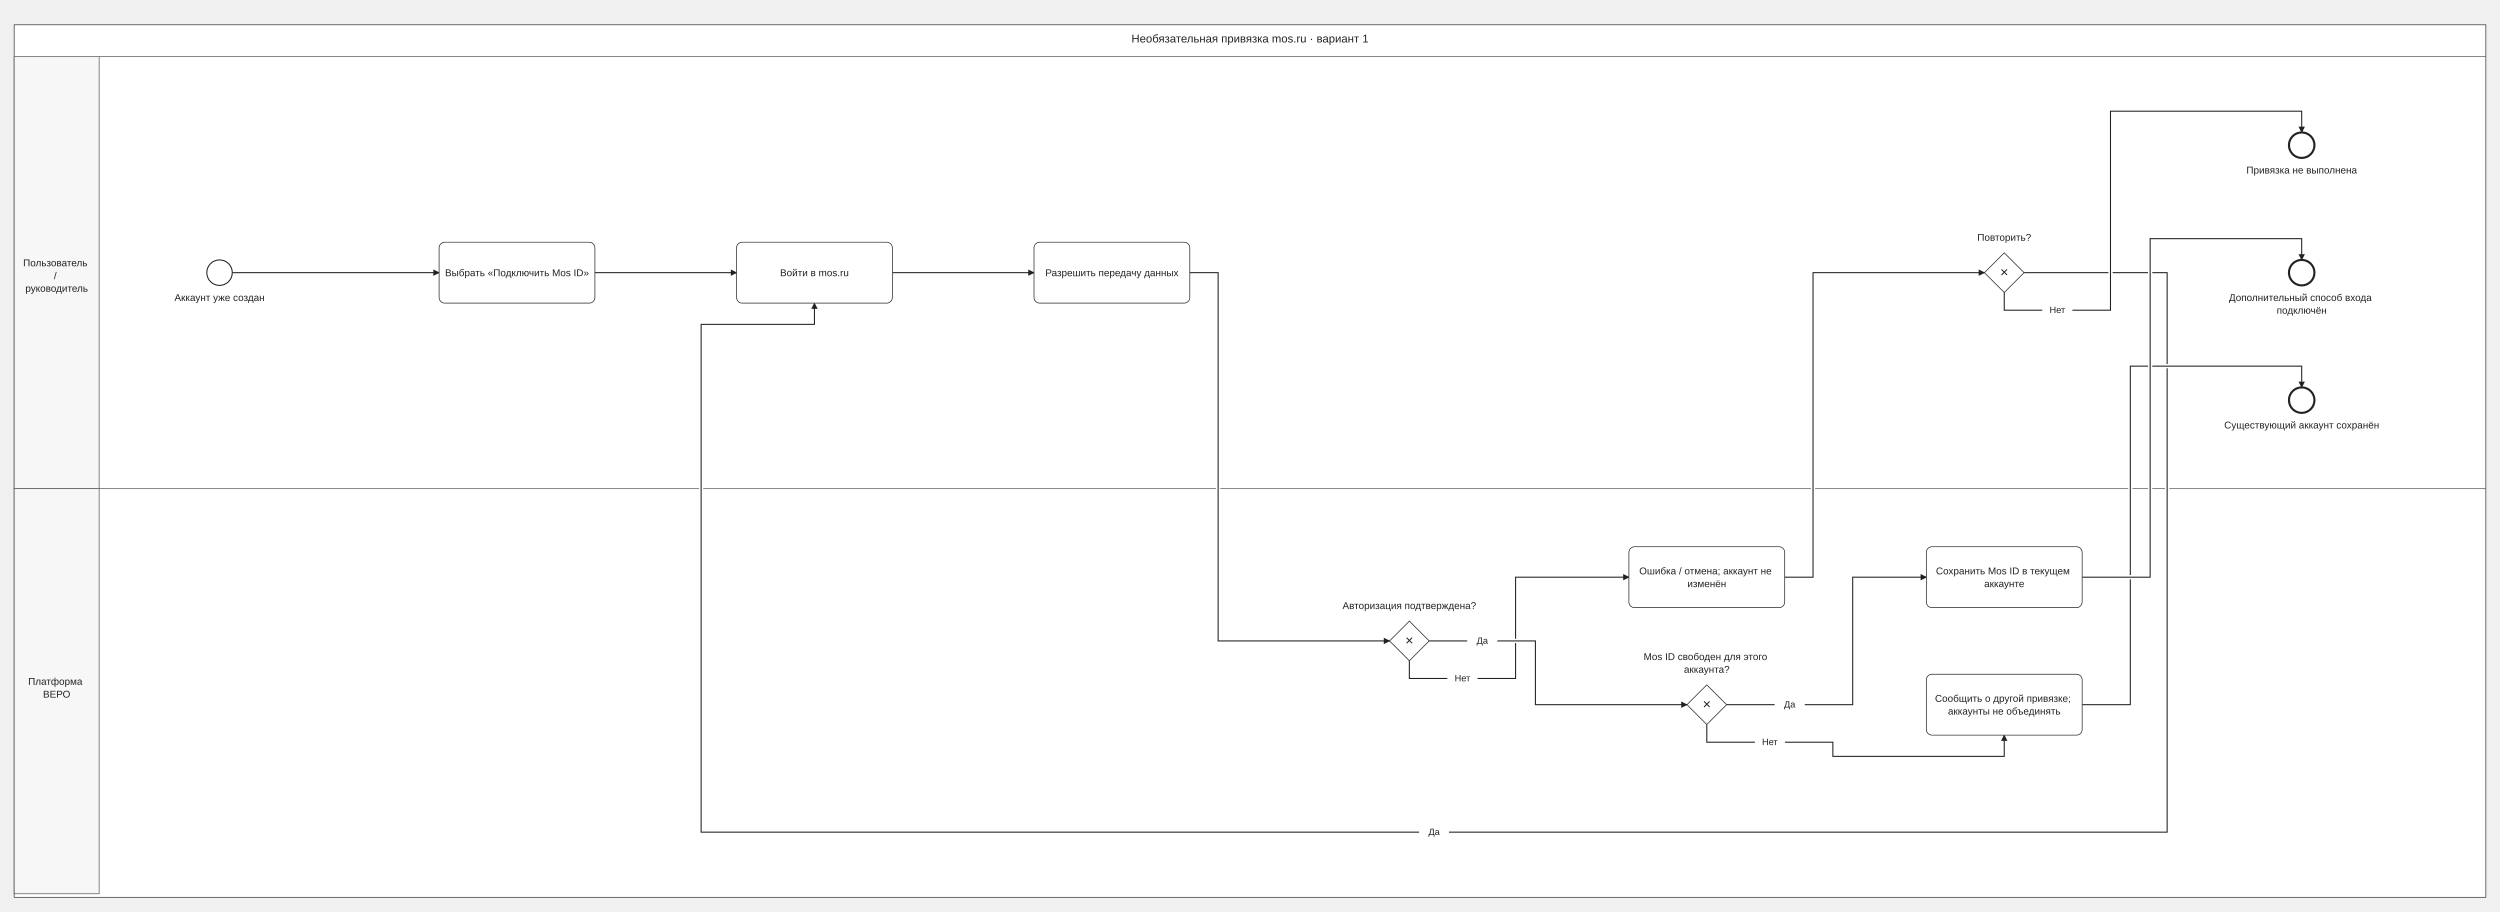
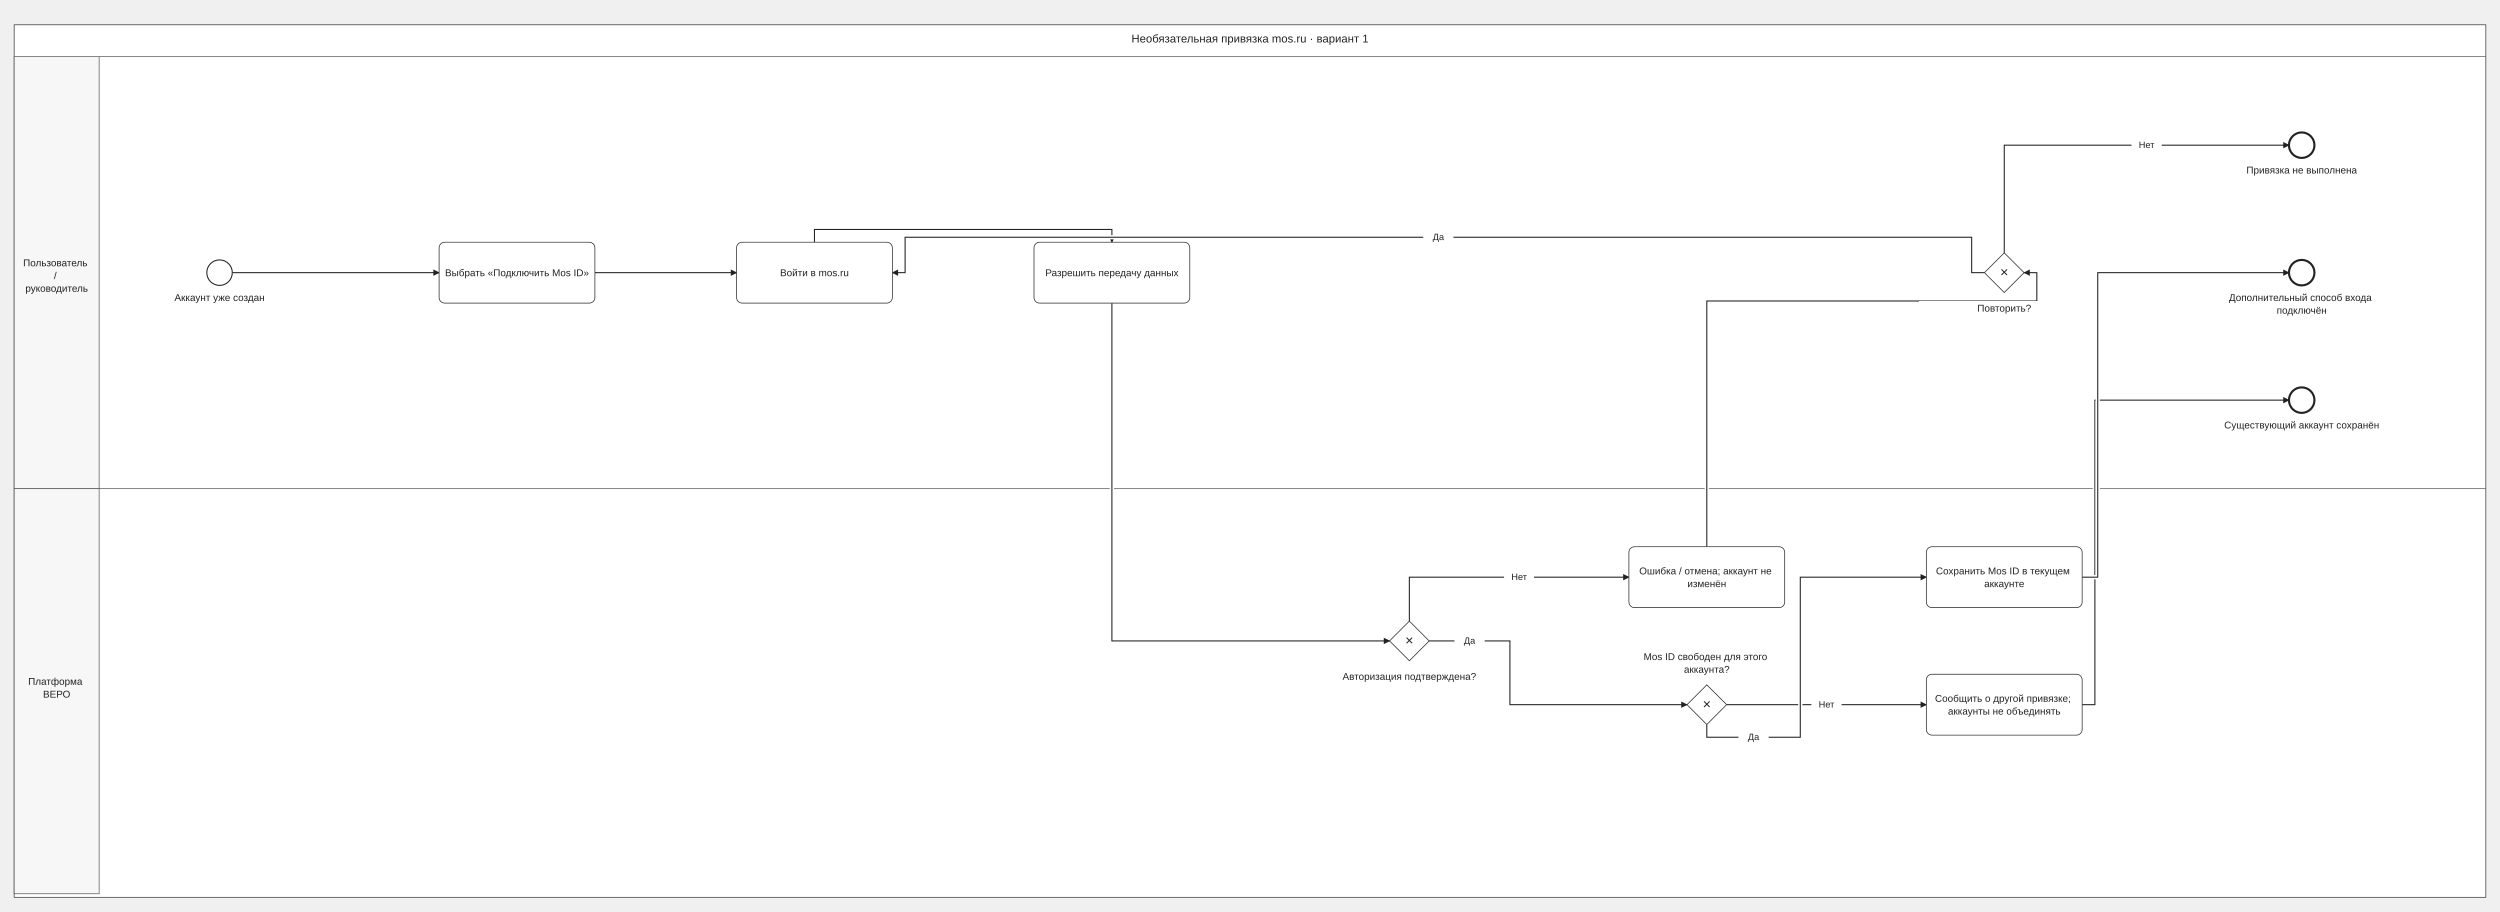
<svg xmlns="http://www.w3.org/2000/svg" viewBox="0 0 3530 1287" width="3530" height="1287" data-process="AUTH1_LINK_H" data-bpmn-layout="horizontal" role="img" aria-label="Необязательная привязка mos.ru — горизонтальная BPMN">
  <defs>
    <marker id="AUTH1_LINK_H_arrow" viewBox="0 0 10 10" refX="9" refY="5" markerWidth="6" markerHeight="6" orient="auto">
      <path d="M0 0L10 5L0 10Z" fill="#222" />
    </marker>
    <mask id="AUTH1_LINK_H_mask">
      <rect width="3530" height="1287" fill="white" />
-       <rect x="2044.0" y="943.0" width="42" height="28" fill="black" />
-       <rect x="2004.0" y="1160" width="42" height="28" fill="black" />
-       <rect x="2884.0" y="423.0" width="42" height="28" fill="black" />
-       <rect x="2072.0" y="890.0" width="42" height="28" fill="black" />
-       <rect x="2478.0" y="1033.0" width="42" height="28" fill="black" />
-       <rect x="2506.0" y="980.0" width="42" height="28" fill="black" />
+       <rect x="2124.0" y="800.0" width="42" height="28" fill="black" />
+       <rect x="2010.0" y="320.0" width="42" height="28" fill="black" />
+       <rect x="3010.0" y="190.0" width="42" height="28" fill="black" />
+       <rect x="2054.0" y="890.0" width="42" height="28" fill="black" />
+       <rect x="2558.0" y="980.0" width="42" height="28" fill="black" />
+       <rect x="2455.0" y="1026.0" width="42" height="28" fill="black" />
      <rect x="190" y="408.0" width="240" height="30" fill="black" />
-       <rect x="1870" y="845.0" width="240" height="25" fill="black" />
-       <rect x="2710" y="325.0" width="240" height="25" fill="black" />
+       <rect x="1870" y="945.0" width="240" height="25" fill="black" />
+       <rect x="2710" y="425.0" width="240" height="25" fill="black" />
      <rect x="3130" y="228.0" width="240" height="30" fill="black" />
      <rect x="2290" y="917.0" width="240" height="43" fill="black" />
      <rect x="3130" y="588.0" width="240" height="30" fill="black" />
      <rect x="3130" y="408.0" width="240" height="48" fill="black" />
    </mask>
  </defs>
  <style>text{font-family:Arial,sans-serif;fill:#222}</style>
  <rect x="20" y="35" width="3490" height="1232" fill="white" stroke="#333" />
  <text x="1765.0" y="60" text-anchor="middle" font-size="16">
    <tspan x="1765.0" dy="0">Необязательная привязка mos.ru · вариант 1</tspan>
  </text>
  <rect x="20" y="80" width="120" height="610" fill="#f7f7f7" stroke="#555" />
  <path d="M140 80H3510" stroke="#555" />
  <text x="80" y="376.0" text-anchor="middle" font-size="14">
    <tspan x="80" dy="0">Пользователь</tspan>
    <tspan x="80" dy="18">/</tspan>
    <tspan x="80" dy="18">руководитель</tspan>
  </text>
  <rect x="20" y="690" width="120" height="572" fill="#f7f7f7" stroke="#555" />
  <path d="M140 690H3510" stroke="#555" />
  <text x="80" y="967.0" text-anchor="middle" font-size="14">
    <tspan x="80" dy="0">Платформа</tspan>
    <tspan x="80" dy="18">ВЕРО</tspan>
  </text>
  <g fill="none" stroke="#222" stroke-width="1.5" mask="url(#AUTH1_LINK_H_mask)">
    <g data-flow="0">
-       <polyline points="328,385.0 460,385.0 460,385.0 620,385.0" stroke="white" stroke-width="6" />
-       <polyline points="328,385.0 460,385.0 460,385.0 620,385.0" marker-end="url(#AUTH1_LINK_H_arrow)" />
+       <polyline points="328,385.0 620,385.0" stroke="white" stroke-width="6" />
+       <polyline points="328,385.0 620,385.0" marker-end="url(#AUTH1_LINK_H_arrow)" />
    </g>
    <g data-flow="1">
-       <polyline points="840,385.0 880,385.0 880,385.0 1040,385.0" stroke="white" stroke-width="6" />
-       <polyline points="840,385.0 880,385.0 880,385.0 1040,385.0" marker-end="url(#AUTH1_LINK_H_arrow)" />
+       <polyline points="840,385.0 1040,385.0" stroke="white" stroke-width="6" />
+       <polyline points="840,385.0 1040,385.0" marker-end="url(#AUTH1_LINK_H_arrow)" />
    </g>
    <g data-flow="2">
-       <polyline points="1260,385.0 1300,385.0 1300,385.0 1460,385.0" stroke="white" stroke-width="6" />
-       <polyline points="1260,385.0 1300,385.0 1300,385.0 1460,385.0" marker-end="url(#AUTH1_LINK_H_arrow)" />
+       <polyline points="1150,342.0 1150,324.0 1570,324.0 1570,342.0" stroke="white" stroke-width="6" />
+       <polyline points="1150,342.0 1150,324.0 1570,324.0 1570,342.0" marker-end="url(#AUTH1_LINK_H_arrow)" />
    </g>
    <g data-flow="3">
-       <polyline points="1680,385.0 1720,385.0 1720,905.0 1962,905.0" stroke="white" stroke-width="6" />
-       <polyline points="1680,385.0 1720,385.0 1720,905.0 1962,905.0" marker-end="url(#AUTH1_LINK_H_arrow)" />
+       <polyline points="1570,428.0 1570,905.0 1962,905.0" stroke="white" stroke-width="6" />
+       <polyline points="1570,428.0 1570,905.0 1962,905.0" marker-end="url(#AUTH1_LINK_H_arrow)" />
    </g>
    <g data-flow="4">
-       <polyline points="1990,933.0 1990,958.0 2140,958.0 2140,815.0 2300,815.0" stroke="white" stroke-width="6" />
-       <polyline points="1990,933.0 1990,958.0 2140,958.0 2140,815.0 2300,815.0" marker-end="url(#AUTH1_LINK_H_arrow)" />
+       <polyline points="1990,877.0 1990,815.0 2300,815.0" stroke="white" stroke-width="6" />
+       <polyline points="1990,877.0 1990,815.0 2300,815.0" marker-end="url(#AUTH1_LINK_H_arrow)" />
    </g>
    <g data-flow="5">
-       <polyline points="2520,815.0 2560,815.0 2560,385.0 2802,385.0" stroke="white" stroke-width="6" />
-       <polyline points="2520,815.0 2560,815.0 2560,385.0 2802,385.0" marker-end="url(#AUTH1_LINK_H_arrow)" />
+       <polyline points="2410,772.0 2410,425.0 2876,425.0 2876,385.0 2858,385.0" stroke="white" stroke-width="6" />
+       <polyline points="2410,772.0 2410,425.0 2876,425.0 2876,385.0 2858,385.0" marker-end="url(#AUTH1_LINK_H_arrow)" />
    </g>
    <g data-flow="6">
-       <polyline points="2858,385.0 3060,385.0 3060,1175 990,1175 990,458.0 1150,458.0 1150,428.0" stroke="white" stroke-width="6" />
-       <polyline points="2858,385.0 3060,385.0 3060,1175 990,1175 990,458.0 1150,458.0 1150,428.0" marker-end="url(#AUTH1_LINK_H_arrow)" />
+       <polyline points="2802,385.0 2784,385.0 2784,335.0 1278,335.0 1278,385.0 1260,385.0" stroke="white" stroke-width="6" />
+       <polyline points="2802,385.0 2784,385.0 2784,335.0 1278,335.0 1278,385.0 1260,385.0" marker-end="url(#AUTH1_LINK_H_arrow)" />
    </g>
    <g data-flow="7">
-       <polyline points="2830,413.0 2830,438.0 2980,438.0 2980,157.0 3250,157.0 3250,187.0" stroke="white" stroke-width="6" />
-       <polyline points="2830,413.0 2830,438.0 2980,438.0 2980,157.0 3250,157.0 3250,187.0" marker-end="url(#AUTH1_LINK_H_arrow)" />
+       <polyline points="2830,357.0 2830,205.0 3232,205.0" stroke="white" stroke-width="6" />
+       <polyline points="2830,357.0 2830,205.0 3232,205.0" marker-end="url(#AUTH1_LINK_H_arrow)" />
    </g>
    <g data-flow="8">
-       <polyline points="2018,905.0 2168,905.0 2168,995.0 2382,995.0" stroke="white" stroke-width="6" />
-       <polyline points="2018,905.0 2168,905.0 2168,995.0 2382,995.0" marker-end="url(#AUTH1_LINK_H_arrow)" />
+       <polyline points="2018,905.0 2132,905.0 2132,995.0 2382,995.0" stroke="white" stroke-width="6" />
+       <polyline points="2018,905.0 2132,905.0 2132,995.0 2382,995.0" marker-end="url(#AUTH1_LINK_H_arrow)" />
    </g>
    <g data-flow="9">
-       <polyline points="2410,1023.0 2410,1048.0 2588,1048.0 2588,1068.0 2830,1068.0 2830,1038.0" stroke="white" stroke-width="6" />
-       <polyline points="2410,1023.0 2410,1048.0 2588,1048.0 2588,1068.0 2830,1068.0 2830,1038.0" marker-end="url(#AUTH1_LINK_H_arrow)" />
+       <polyline points="2438,995.0 2720,995.0" stroke="white" stroke-width="6" />
+       <polyline points="2438,995.0 2720,995.0" marker-end="url(#AUTH1_LINK_H_arrow)" />
    </g>
    <g data-flow="10">
-       <polyline points="2940,995.0 3008,995.0 3008,517.0 3250,517.0 3250,547.0" stroke="white" stroke-width="6" />
-       <polyline points="2940,995.0 3008,995.0 3008,517.0 3250,517.0 3250,547.0" marker-end="url(#AUTH1_LINK_H_arrow)" />
+       <polyline points="2940,995.0 2958,995.0 2958,565.0 3232,565.0" stroke="white" stroke-width="6" />
+       <polyline points="2940,995.0 2958,995.0 2958,565.0 3232,565.0" marker-end="url(#AUTH1_LINK_H_arrow)" />
    </g>
    <g data-flow="11">
-       <polyline points="2438,995.0 2616,995.0 2616,815.0 2720,815.0" stroke="white" stroke-width="6" />
-       <polyline points="2438,995.0 2616,995.0 2616,815.0 2720,815.0" marker-end="url(#AUTH1_LINK_H_arrow)" />
+       <polyline points="2410,1023.0 2410,1041.0 2542,1041.0 2542,815.0 2720,815.0" stroke="white" stroke-width="6" />
+       <polyline points="2410,1023.0 2410,1041.0 2542,1041.0 2542,815.0 2720,815.0" marker-end="url(#AUTH1_LINK_H_arrow)" />
    </g>
    <g data-flow="12">
-       <polyline points="2940,815.0 3036,815.0 3036,337.0 3250,337.0 3250,367.0" stroke="white" stroke-width="6" />
-       <polyline points="2940,815.0 3036,815.0 3036,337.0 3250,337.0 3250,367.0" marker-end="url(#AUTH1_LINK_H_arrow)" />
+       <polyline points="2940,815.0 2962,815.0 2962,385.0 3232,385.0" stroke="white" stroke-width="6" />
+       <polyline points="2940,815.0 2962,815.0 2962,385.0 3232,385.0" marker-end="url(#AUTH1_LINK_H_arrow)" />
    </g>
  </g>
  <g data-node="start">
    <circle cx="310" cy="385.0" r="18" fill="white" stroke="#222" stroke-width="1.5" />
    <text x="310" y="425.0" text-anchor="middle" font-size="14">
      <tspan x="310" dy="0">Аккаунт уже создан</tspan>
    </text>
  </g>
  <g data-node="choose">
    <rect x="620" y="342.0" width="220" height="86" rx="8" fill="white" stroke="#222" />
    <text x="730" y="390.0" text-anchor="middle" font-size="14">
      <tspan x="730" dy="0">Выбрать «Подключить Mos ID»</tspan>
    </text>
  </g>
  <g data-node="provider">
    <rect x="1040" y="342.0" width="220" height="86" rx="8" fill="white" stroke="#222" />
    <text x="1150" y="390.0" text-anchor="middle" font-size="14">
      <tspan x="1150" dy="0">Войти в mos.ru</tspan>
    </text>
  </g>
  <g data-node="consent">
    <rect x="1460" y="342.0" width="220" height="86" rx="8" fill="white" stroke="#222" />
    <text x="1570" y="390.0" text-anchor="middle" font-size="14">
      <tspan x="1570" dy="0">Разрешить передачу данных</tspan>
    </text>
  </g>
  <g data-node="valid">
-     <rect x="1870" y="845.0" width="240" height="25" fill="white" />
-     <text x="1990" y="860.0" text-anchor="middle" font-size="14">
+     <rect x="1870" y="945.0" width="240" height="25" fill="white" />
+     <text x="1990" y="960.0" text-anchor="middle" font-size="14">
      <tspan x="1990" dy="0">Авторизация подтверждена?</tspan>
    </text>
    <path d="M1990,877.0L2018,905.0L1990,933.0L1962,905.0Z" fill="white" stroke="#222" />
    <text x="1990" y="911.0" text-anchor="middle" font-size="20">
      <tspan x="1990" dy="0">×</tspan>
    </text>
  </g>
  <g data-node="error">
    <rect x="2300" y="772.0" width="220" height="86" rx="8" fill="white" stroke="#222" />
    <text x="2410" y="811.0" text-anchor="middle" font-size="14">
      <tspan x="2410" dy="0">Ошибка / отмена; аккаунт не</tspan>
      <tspan x="2410" dy="18">изменён</tspan>
    </text>
  </g>
  <g data-node="retry">
-     <rect x="2710" y="325.0" width="240" height="25" fill="white" />
-     <text x="2830" y="340.0" text-anchor="middle" font-size="14">
+     <rect x="2710" y="425.0" width="240" height="25" fill="white" />
+     <text x="2830" y="440.0" text-anchor="middle" font-size="14">
      <tspan x="2830" dy="0">Повторить?</tspan>
    </text>
    <path d="M2830,357.0L2858,385.0L2830,413.0L2802,385.0Z" fill="white" stroke="#222" />
    <text x="2830" y="391.0" text-anchor="middle" font-size="20">
      <tspan x="2830" dy="0">×</tspan>
    </text>
  </g>
  <g data-node="cancel">
    <circle cx="3250" cy="205.0" r="18" fill="white" stroke="#222" stroke-width="3" />
    <text x="3250" y="245.0" text-anchor="middle" font-size="14">
      <tspan x="3250" dy="0">Привязка не выполнена</tspan>
    </text>
  </g>
  <g data-node="free">
    <rect x="2290" y="917.0" width="240" height="43" fill="white" />
    <text x="2410" y="932.0" text-anchor="middle" font-size="14">
      <tspan x="2410" dy="0">Mos ID свободен для этого</tspan>
      <tspan x="2410" dy="18">аккаунта?</tspan>
    </text>
    <path d="M2410,967.0L2438,995.0L2410,1023.0L2382,995.0Z" fill="white" stroke="#222" />
    <text x="2410" y="1001.0" text-anchor="middle" font-size="20">
      <tspan x="2410" dy="0">×</tspan>
    </text>
  </g>
  <g data-node="conflict">
    <rect x="2720" y="952.0" width="220" height="86" rx="8" fill="white" stroke="#222" />
    <text x="2830" y="991.0" text-anchor="middle" font-size="14">
      <tspan x="2830" dy="0">Сообщить о другой привязке;</tspan>
      <tspan x="2830" dy="18">аккаунты не объединять</tspan>
    </text>
  </g>
  <g data-node="no_change">
    <circle cx="3250" cy="565.0" r="18" fill="white" stroke="#222" stroke-width="3" />
    <text x="3250" y="605.0" text-anchor="middle" font-size="14">
      <tspan x="3250" dy="0">Существующий аккаунт сохранён</tspan>
    </text>
  </g>
  <g data-node="link">
    <rect x="2720" y="772.0" width="220" height="86" rx="8" fill="white" stroke="#222" />
    <text x="2830" y="811.0" text-anchor="middle" font-size="14">
      <tspan x="2830" dy="0">Сохранить Mos ID в текущем</tspan>
      <tspan x="2830" dy="18">аккаунте</tspan>
    </text>
  </g>
  <g data-node="done">
    <circle cx="3250" cy="385.0" r="18" fill="white" stroke="#222" stroke-width="3" />
    <text x="3250" y="425.0" text-anchor="middle" font-size="14">
      <tspan x="3250" dy="0">Дополнительный способ входа</tspan>
      <tspan x="3250" dy="18">подключён</tspan>
    </text>
  </g>
  <g data-edge-label="4">
-     <rect x="2044.0" y="943.0" width="42" height="28" fill="white" />
-     <text x="2065.0" y="962.0" text-anchor="middle" font-size="13">
-       <tspan x="2065.0" dy="0">Нет</tspan>
+     <rect x="2124.0" y="800.0" width="42" height="28" fill="white" />
+     <text x="2145.0" y="819.0" text-anchor="middle" font-size="13">
+       <tspan x="2145.0" dy="0">Нет</tspan>
    </text>
  </g>
  <g data-edge-label="6">
-     <rect x="2004.0" y="1160" width="42" height="28" fill="white" />
-     <text x="2025.0" y="1179" text-anchor="middle" font-size="13">
-       <tspan x="2025.0" dy="0">Да</tspan>
+     <rect x="2010.0" y="320.0" width="42" height="28" fill="white" />
+     <text x="2031.0" y="339.0" text-anchor="middle" font-size="13">
+       <tspan x="2031.0" dy="0">Да</tspan>
    </text>
  </g>
  <g data-edge-label="7">
-     <rect x="2884.0" y="423.0" width="42" height="28" fill="white" />
-     <text x="2905.0" y="442.0" text-anchor="middle" font-size="13">
-       <tspan x="2905.0" dy="0">Нет</tspan>
+     <rect x="3010.0" y="190.0" width="42" height="28" fill="white" />
+     <text x="3031.0" y="209.0" text-anchor="middle" font-size="13">
+       <tspan x="3031.0" dy="0">Нет</tspan>
    </text>
  </g>
  <g data-edge-label="8">
-     <rect x="2072.0" y="890.0" width="42" height="28" fill="white" />
-     <text x="2093.0" y="909.0" text-anchor="middle" font-size="13">
-       <tspan x="2093.0" dy="0">Да</tspan>
+     <rect x="2054.0" y="890.0" width="42" height="28" fill="white" />
+     <text x="2075.0" y="909.0" text-anchor="middle" font-size="13">
+       <tspan x="2075.0" dy="0">Да</tspan>
    </text>
  </g>
  <g data-edge-label="9">
-     <rect x="2478.0" y="1033.0" width="42" height="28" fill="white" />
-     <text x="2499.0" y="1052.0" text-anchor="middle" font-size="13">
-       <tspan x="2499.0" dy="0">Нет</tspan>
+     <rect x="2558.0" y="980.0" width="42" height="28" fill="white" />
+     <text x="2579.0" y="999.0" text-anchor="middle" font-size="13">
+       <tspan x="2579.0" dy="0">Нет</tspan>
    </text>
  </g>
  <g data-edge-label="11">
-     <rect x="2506.0" y="980.0" width="42" height="28" fill="white" />
-     <text x="2527.0" y="999.0" text-anchor="middle" font-size="13">
-       <tspan x="2527.0" dy="0">Да</tspan>
+     <rect x="2455.0" y="1026.0" width="42" height="28" fill="white" />
+     <text x="2476.0" y="1045.0" text-anchor="middle" font-size="13">
+       <tspan x="2476.0" dy="0">Да</tspan>
    </text>
  </g>
</svg>
